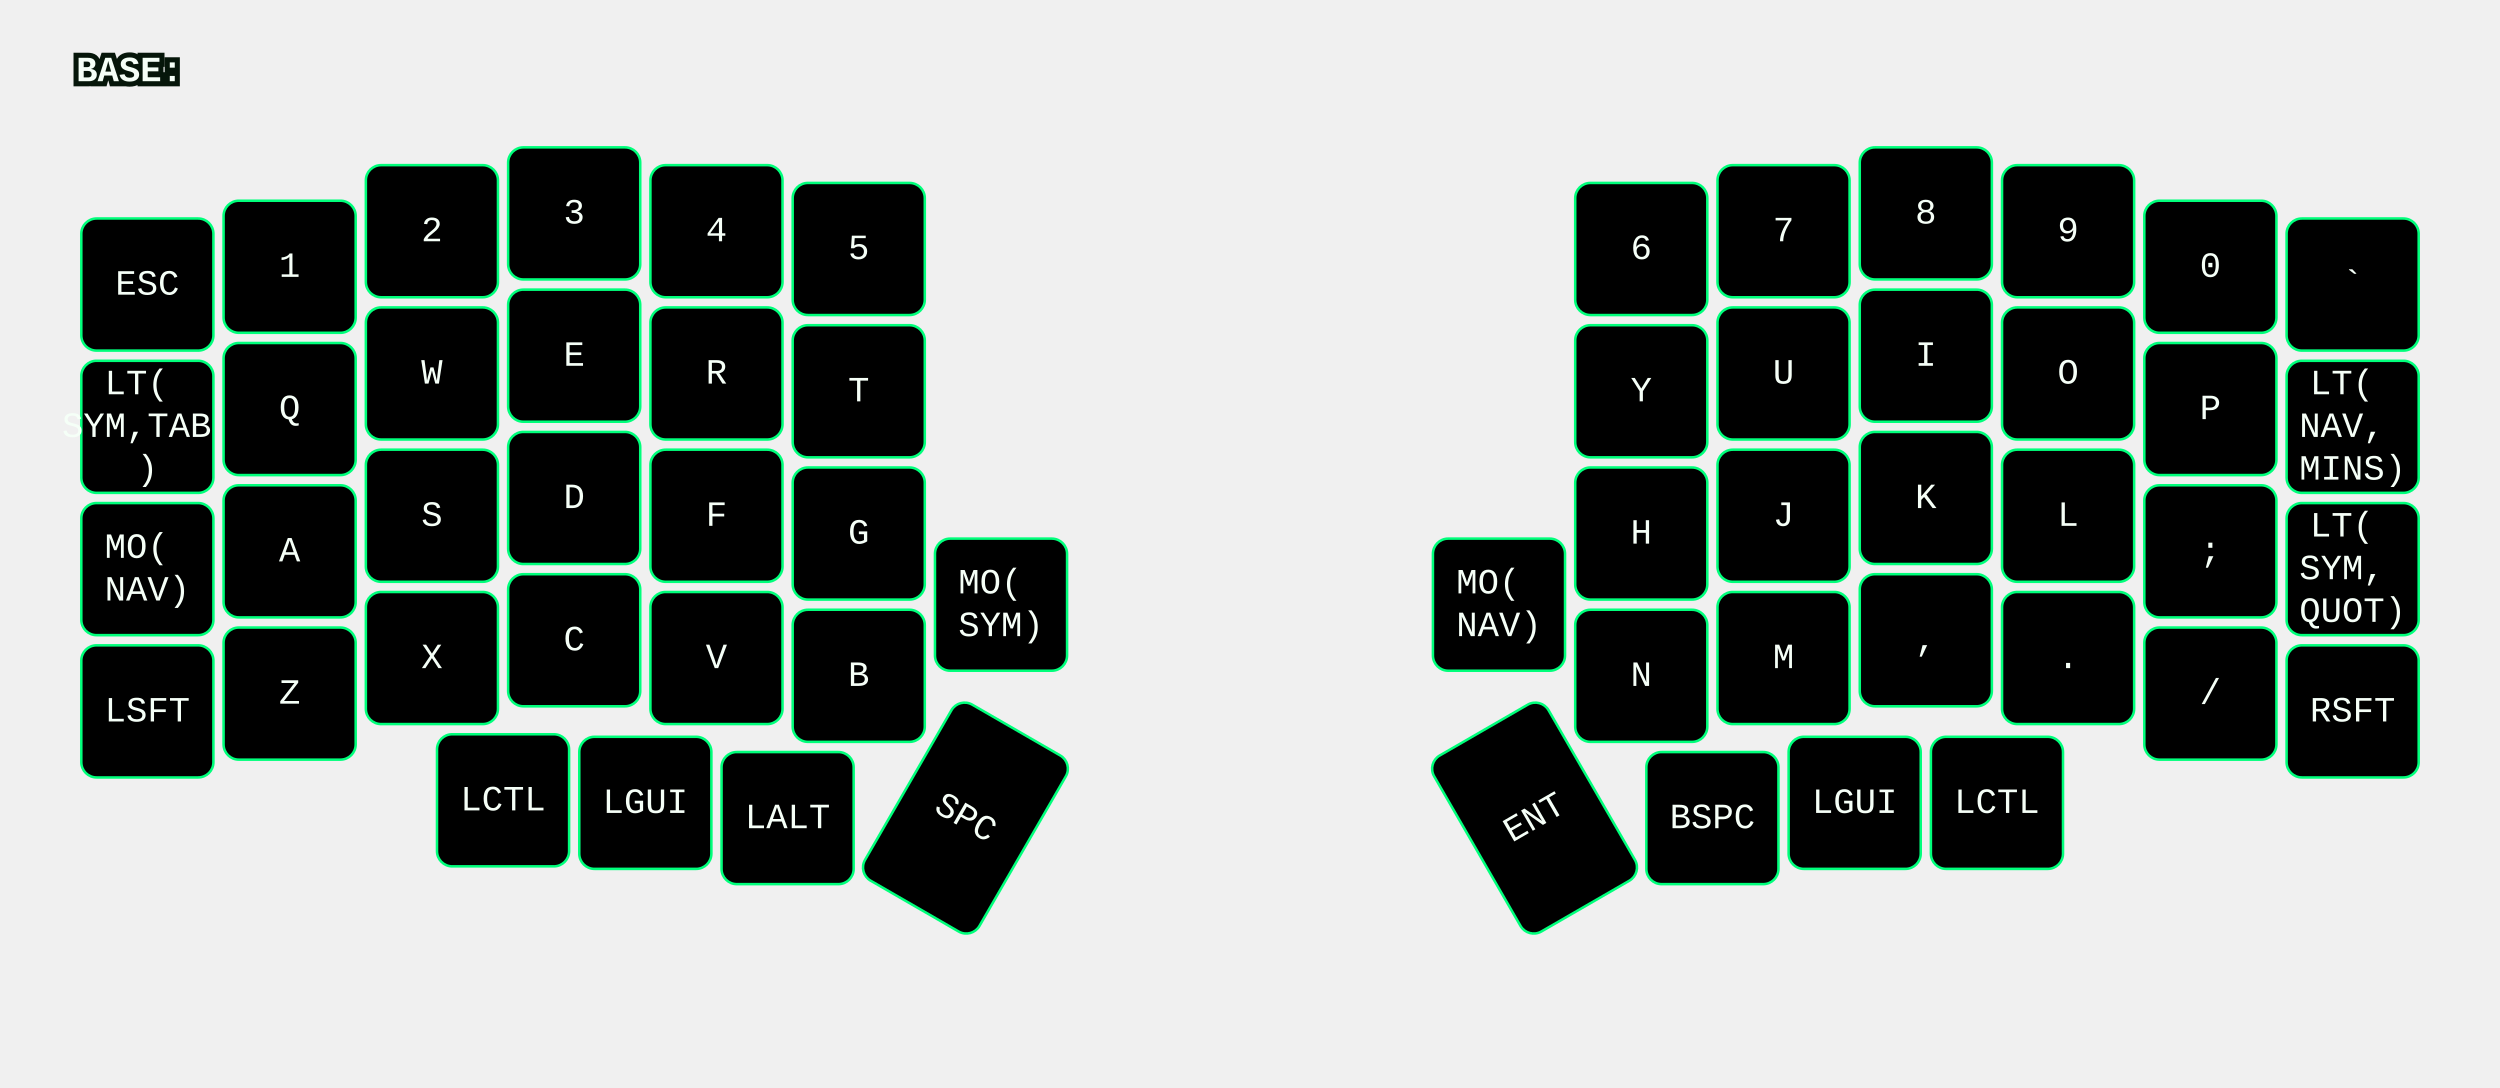
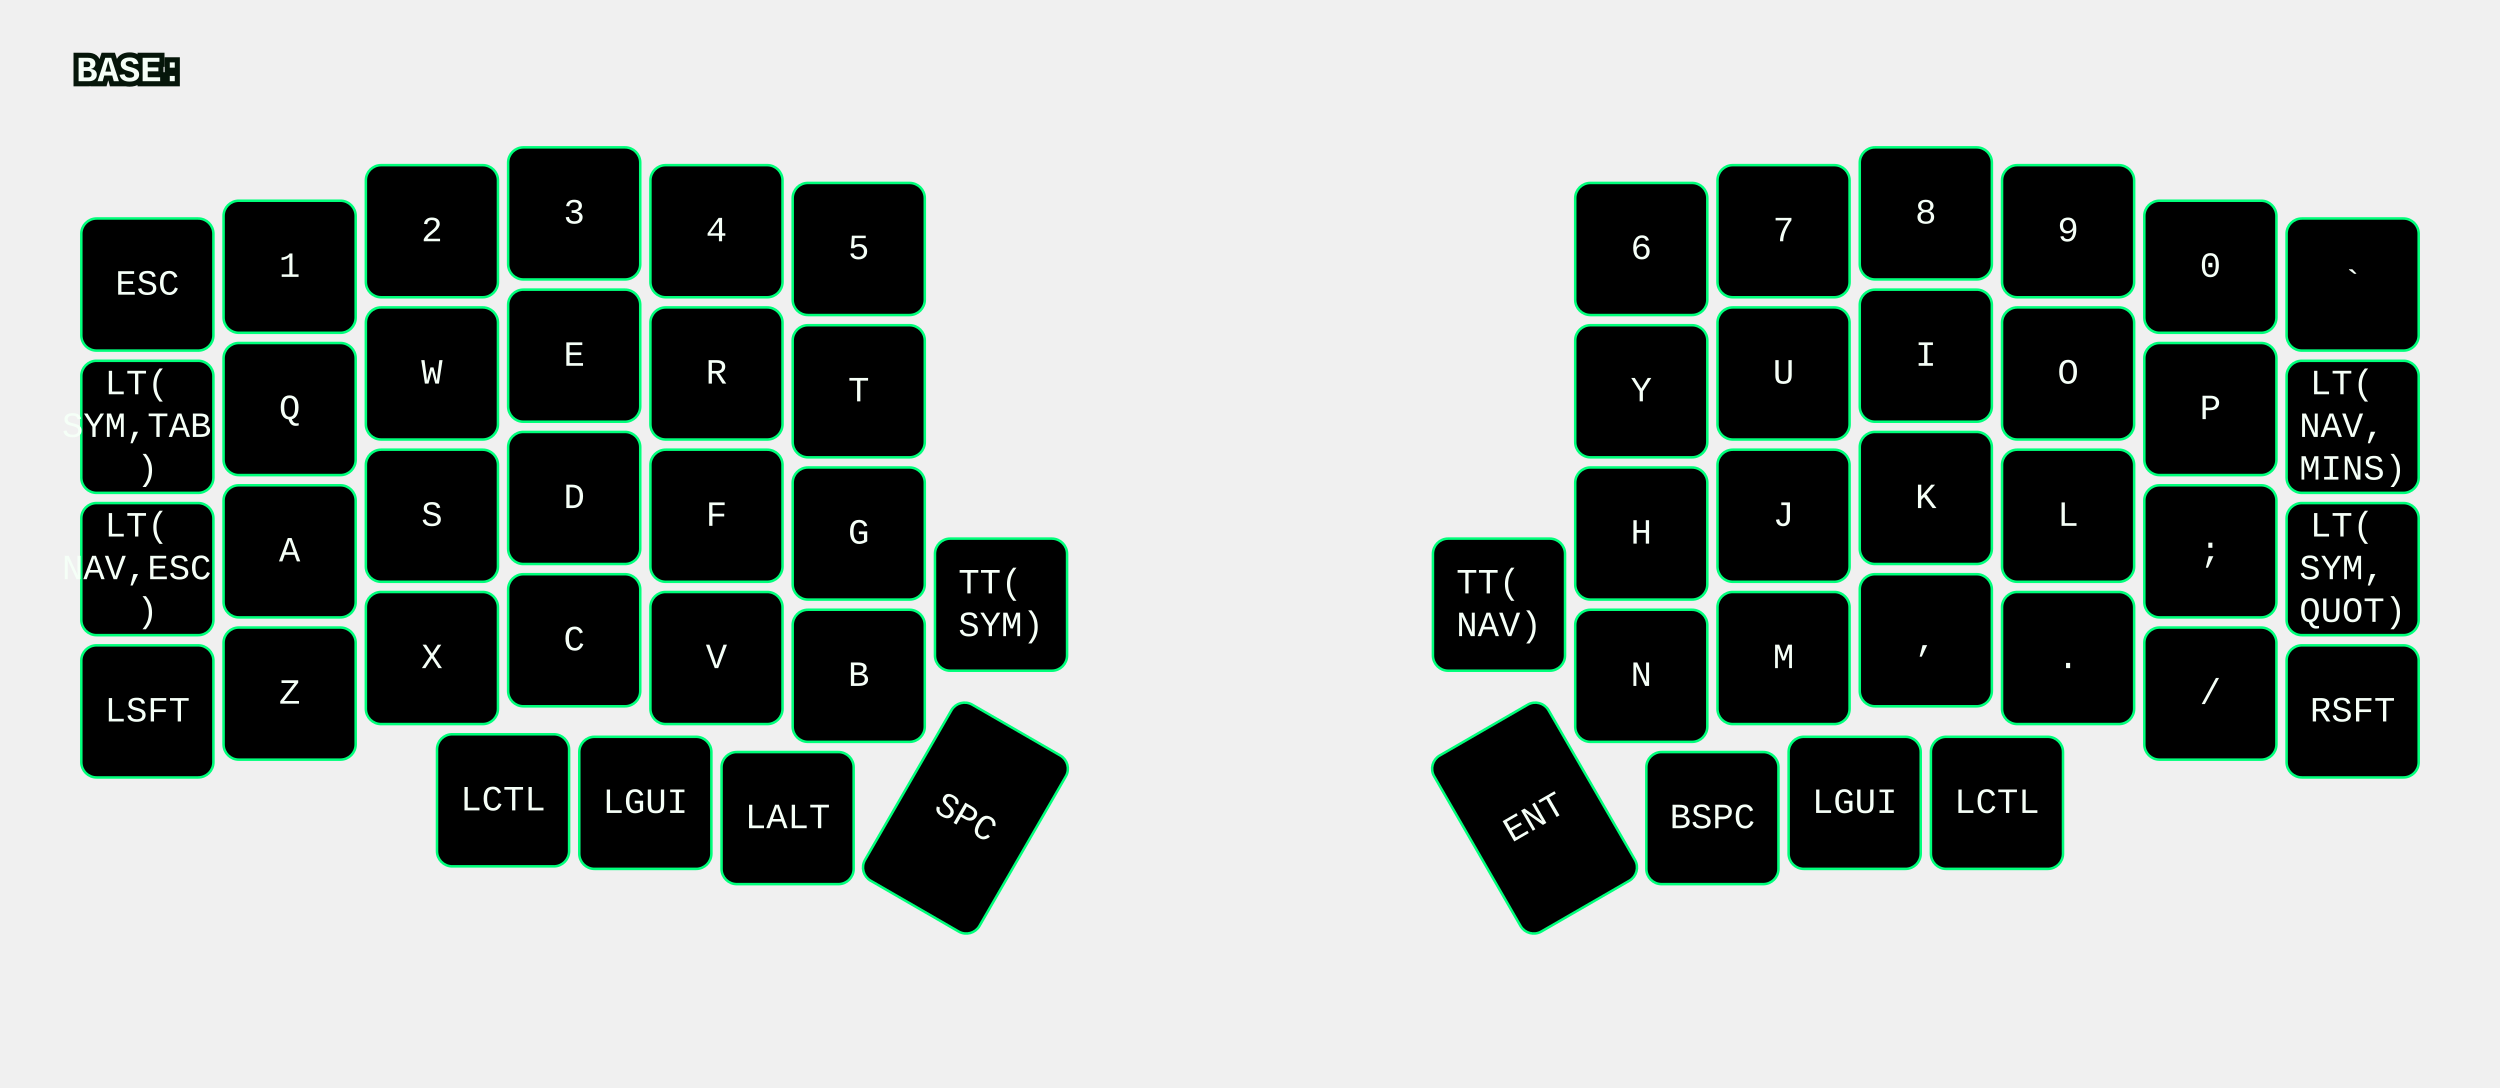
<svg xmlns="http://www.w3.org/2000/svg" width="984" height="428" viewBox="0 0 984 428" class="keymap">
  <style>/* inherit to force styles through use tags */
svg path {
    fill: inherit;
}

/* font and background color specifications */
svg.keymap {
    font-family: SFMono-Regular,Consolas,Liberation Mono,Menlo,monospace;
    font-size: 14px;
    font-kerning: normal;
    text-rendering: optimizeLegibility;
    fill: #24292e;
}

/* default key styling */
rect.key {
    fill: #f6f8fa;
}

rect.key, rect.combo {
    stroke: #c9cccf;
    stroke-width: 1;
}

/* default key side styling, only used is draw_key_sides is set */
rect.side {
    filter: brightness(90%);
}

/* color accent for combo boxes */
rect.combo, rect.combo-separate {
    fill: #cdf;
}

/* color accent for held keys */
rect.held, rect.combo.held {
    fill: #fdd;
}

/* color accent for ghost (optional) keys */
rect.ghost, rect.combo.ghost {
    stroke-dasharray: 4, 4;
    stroke-width: 2;
}

text {
    text-anchor: middle;
    dominant-baseline: middle;
}

/* styling for layer labels */
text.label {
    font-weight: bold;
    text-anchor: start;
    stroke: white;
    stroke-width: 4;
    paint-order: stroke;
}

/* styling for optional footer */
text.footer {
    text-anchor: end;
    dominant-baseline: auto;
    stroke: white;
    stroke-width: 4;
    paint-order: stroke;
}

/* styling for combo tap, and key non-tap label text */
text.combo, text.hold, text.shifted, text.left, text.right {
    font-size: 11px;
}

text.hold {
    text-anchor: middle;
    dominant-baseline: auto;
}

text.shifted {
    text-anchor: middle;
    dominant-baseline: hanging;
}

text.left {
    text-anchor: start;
}

text.right {
    text-anchor: end;
}

text.layer-activator {
    text-decoration: underline;
}

/* styling for hold/shifted label text in combo box */
text.combo.hold, text.combo.shifted, text.combo.left, text.combo.right {
    font-size: 8px;
}

/* lighter symbol for transparent keys */
text.trans {
    fill: #7b7e81;
}

/* styling for combo dendrons */
path.combo {
    stroke-width: 1;
    stroke: gray;
    fill: none;
}

/* Start Tabler Icons Cleanup */
/* cannot use height/width with glyphs */
.icon-tabler &gt; path {
    fill: inherit;
    stroke: inherit;
    stroke-width: 2;
}
/* hide tabler's default box */
.icon-tabler &gt; path[stroke="none"][fill="none"] {
    visibility: hidden;
}
/* End Tabler Icons Cleanup */

svg.keymap { fill: #d1d6db; }
rect.key { fill: #3f4750; }
rect.key, rect.combo { stroke: #60666c; }
rect.combo, rect.combo-separate { fill: #1f3d7a; }
rect.held, rect.combo.held { fill: #854747; }
text.label, text.footer { stroke: black; }
text.trans { fill: #7e8184; }
path.combo { stroke: #7f7f7f; }

svg.keymap {
  background: #06160a;
  fill: #f5fff7;
}
rect.key {
  fill: #000000;
}
rect.key, rect.combo {
  stroke: #00ff7b;
  stroke-width: 1;
}
rect.combo, rect.combo-separate {
  fill: #0d2a18;
}
rect.held, rect.combo.held {
  fill: #133622;
}
text.label, text.footer {
  stroke: #06160a;
}
text.trans {
  fill: #3d5f4b;
}
path.combo {
  stroke: #00ff7b;
}
</style>
  <g transform="translate(30, 0)" class="layer-BASE">
    <text x="0" y="28" class="label" id="BASE">BASE:</text>
    <g transform="translate(0, 56)">
      <g transform="translate(28, 56)" class="key keypos-0">
        <rect rx="6" ry="6" x="-26" y="-26" width="52" height="52" class="key" />
        <text x="0" y="0" class="key tap">ESC</text>
      </g>
      <g transform="translate(84, 49)" class="key keypos-1">
        <rect rx="6" ry="6" x="-26" y="-26" width="52" height="52" class="key" />
        <text x="0" y="0" class="key tap">1</text>
      </g>
      <g transform="translate(140, 35)" class="key keypos-2">
        <rect rx="6" ry="6" x="-26" y="-26" width="52" height="52" class="key" />
        <text x="0" y="0" class="key tap">2</text>
      </g>
      <g transform="translate(196, 28)" class="key keypos-3">
        <rect rx="6" ry="6" x="-26" y="-26" width="52" height="52" class="key" />
        <text x="0" y="0" class="key tap">3</text>
      </g>
      <g transform="translate(252, 35)" class="key keypos-4">
        <rect rx="6" ry="6" x="-26" y="-26" width="52" height="52" class="key" />
        <text x="0" y="0" class="key tap">4</text>
      </g>
      <g transform="translate(308, 42)" class="key keypos-5">
        <rect rx="6" ry="6" x="-26" y="-26" width="52" height="52" class="key" />
        <text x="0" y="0" class="key tap">5</text>
      </g>
      <g transform="translate(616, 42)" class="key keypos-6">
        <rect rx="6" ry="6" x="-26" y="-26" width="52" height="52" class="key" />
        <text x="0" y="0" class="key tap">6</text>
      </g>
      <g transform="translate(672, 35)" class="key keypos-7">
        <rect rx="6" ry="6" x="-26" y="-26" width="52" height="52" class="key" />
        <text x="0" y="0" class="key tap">7</text>
      </g>
      <g transform="translate(728, 28)" class="key keypos-8">
        <rect rx="6" ry="6" x="-26" y="-26" width="52" height="52" class="key" />
        <text x="0" y="0" class="key tap">8</text>
      </g>
      <g transform="translate(784, 35)" class="key keypos-9">
        <rect rx="6" ry="6" x="-26" y="-26" width="52" height="52" class="key" />
        <text x="0" y="0" class="key tap">9</text>
      </g>
      <g transform="translate(840, 49)" class="key keypos-10">
        <rect rx="6" ry="6" x="-26" y="-26" width="52" height="52" class="key" />
        <text x="0" y="0" class="key tap">0</text>
      </g>
      <g transform="translate(896, 56)" class="key keypos-11">
        <rect rx="6" ry="6" x="-26" y="-26" width="52" height="52" class="key" />
        <text x="0" y="0" class="key tap">`</text>
      </g>
      <g transform="translate(28, 112)" class="key keypos-12">
        <rect rx="6" ry="6" x="-26" y="-26" width="52" height="52" class="key" />
        <text x="0" y="0" class="key tap">
          <tspan x="0" dy="-1.2em">LT(</tspan>
          <tspan x="0" dy="1.2em">SYM,TAB</tspan>
          <tspan x="0" dy="1.2em">)</tspan>
        </text>
      </g>
      <g transform="translate(84, 105)" class="key keypos-13">
        <rect rx="6" ry="6" x="-26" y="-26" width="52" height="52" class="key" />
        <text x="0" y="0" class="key tap">Q</text>
      </g>
      <g transform="translate(140, 91)" class="key keypos-14">
        <rect rx="6" ry="6" x="-26" y="-26" width="52" height="52" class="key" />
        <text x="0" y="0" class="key tap">W</text>
      </g>
      <g transform="translate(196, 84)" class="key keypos-15">
        <rect rx="6" ry="6" x="-26" y="-26" width="52" height="52" class="key" />
        <text x="0" y="0" class="key tap">E</text>
      </g>
      <g transform="translate(252, 91)" class="key keypos-16">
        <rect rx="6" ry="6" x="-26" y="-26" width="52" height="52" class="key" />
        <text x="0" y="0" class="key tap">R</text>
      </g>
      <g transform="translate(308, 98)" class="key keypos-17">
        <rect rx="6" ry="6" x="-26" y="-26" width="52" height="52" class="key" />
        <text x="0" y="0" class="key tap">T</text>
      </g>
      <g transform="translate(616, 98)" class="key keypos-18">
        <rect rx="6" ry="6" x="-26" y="-26" width="52" height="52" class="key" />
        <text x="0" y="0" class="key tap">Y</text>
      </g>
      <g transform="translate(672, 91)" class="key keypos-19">
        <rect rx="6" ry="6" x="-26" y="-26" width="52" height="52" class="key" />
        <text x="0" y="0" class="key tap">U</text>
      </g>
      <g transform="translate(728, 84)" class="key keypos-20">
        <rect rx="6" ry="6" x="-26" y="-26" width="52" height="52" class="key" />
        <text x="0" y="0" class="key tap">I</text>
      </g>
      <g transform="translate(784, 91)" class="key keypos-21">
        <rect rx="6" ry="6" x="-26" y="-26" width="52" height="52" class="key" />
        <text x="0" y="0" class="key tap">O</text>
      </g>
      <g transform="translate(840, 105)" class="key keypos-22">
        <rect rx="6" ry="6" x="-26" y="-26" width="52" height="52" class="key" />
        <text x="0" y="0" class="key tap">P</text>
      </g>
      <g transform="translate(896, 112)" class="key keypos-23">
        <rect rx="6" ry="6" x="-26" y="-26" width="52" height="52" class="key" />
        <text x="0" y="0" class="key tap">
          <tspan x="0" dy="-1.2em">LT(</tspan>
          <tspan x="0" dy="1.2em">NAV,</tspan>
          <tspan x="0" dy="1.2em">MINS)</tspan>
        </text>
      </g>
      <g transform="translate(28, 168)" class="key keypos-24">
        <rect rx="6" ry="6" x="-26" y="-26" width="52" height="52" class="key" />
        <text x="0" y="0" class="key tap">
-           <tspan x="0" dy="-0.6em">MO(</tspan>
-           <tspan x="0" dy="1.2em">NAV)</tspan>
+           <tspan x="0" dy="-1.2em">LT(</tspan>
+           <tspan x="0" dy="1.2em">NAV,ESC</tspan>
+           <tspan x="0" dy="1.2em">)</tspan>
        </text>
      </g>
      <g transform="translate(84, 161)" class="key keypos-25">
        <rect rx="6" ry="6" x="-26" y="-26" width="52" height="52" class="key" />
        <text x="0" y="0" class="key tap">A</text>
      </g>
      <g transform="translate(140, 147)" class="key keypos-26">
        <rect rx="6" ry="6" x="-26" y="-26" width="52" height="52" class="key" />
        <text x="0" y="0" class="key tap">S</text>
      </g>
      <g transform="translate(196, 140)" class="key keypos-27">
        <rect rx="6" ry="6" x="-26" y="-26" width="52" height="52" class="key" />
        <text x="0" y="0" class="key tap">D</text>
      </g>
      <g transform="translate(252, 147)" class="key keypos-28">
        <rect rx="6" ry="6" x="-26" y="-26" width="52" height="52" class="key" />
        <text x="0" y="0" class="key tap">F</text>
      </g>
      <g transform="translate(308, 154)" class="key keypos-29">
        <rect rx="6" ry="6" x="-26" y="-26" width="52" height="52" class="key" />
        <text x="0" y="0" class="key tap">G</text>
      </g>
      <g transform="translate(616, 154)" class="key keypos-30">
        <rect rx="6" ry="6" x="-26" y="-26" width="52" height="52" class="key" />
        <text x="0" y="0" class="key tap">H</text>
      </g>
      <g transform="translate(672, 147)" class="key keypos-31">
        <rect rx="6" ry="6" x="-26" y="-26" width="52" height="52" class="key" />
        <text x="0" y="0" class="key tap">J</text>
      </g>
      <g transform="translate(728, 140)" class="key keypos-32">
        <rect rx="6" ry="6" x="-26" y="-26" width="52" height="52" class="key" />
        <text x="0" y="0" class="key tap">K</text>
      </g>
      <g transform="translate(784, 147)" class="key keypos-33">
        <rect rx="6" ry="6" x="-26" y="-26" width="52" height="52" class="key" />
        <text x="0" y="0" class="key tap">L</text>
      </g>
      <g transform="translate(840, 161)" class="key keypos-34">
        <rect rx="6" ry="6" x="-26" y="-26" width="52" height="52" class="key" />
        <text x="0" y="0" class="key tap">;</text>
      </g>
      <g transform="translate(896, 168)" class="key keypos-35">
        <rect rx="6" ry="6" x="-26" y="-26" width="52" height="52" class="key" />
        <text x="0" y="0" class="key tap">
          <tspan x="0" dy="-1.2em">LT(</tspan>
          <tspan x="0" dy="1.2em">SYM,</tspan>
          <tspan x="0" dy="1.2em">QUOT)</tspan>
        </text>
      </g>
      <g transform="translate(28, 224)" class="key keypos-36">
        <rect rx="6" ry="6" x="-26" y="-26" width="52" height="52" class="key" />
        <text x="0" y="0" class="key tap">LSFT</text>
      </g>
      <g transform="translate(84, 217)" class="key keypos-37">
        <rect rx="6" ry="6" x="-26" y="-26" width="52" height="52" class="key" />
        <text x="0" y="0" class="key tap">Z</text>
      </g>
      <g transform="translate(140, 203)" class="key keypos-38">
        <rect rx="6" ry="6" x="-26" y="-26" width="52" height="52" class="key" />
        <text x="0" y="0" class="key tap">X</text>
      </g>
      <g transform="translate(196, 196)" class="key keypos-39">
        <rect rx="6" ry="6" x="-26" y="-26" width="52" height="52" class="key" />
        <text x="0" y="0" class="key tap">C</text>
      </g>
      <g transform="translate(252, 203)" class="key keypos-40">
        <rect rx="6" ry="6" x="-26" y="-26" width="52" height="52" class="key" />
        <text x="0" y="0" class="key tap">V</text>
      </g>
      <g transform="translate(308, 210)" class="key keypos-41">
        <rect rx="6" ry="6" x="-26" y="-26" width="52" height="52" class="key" />
        <text x="0" y="0" class="key tap">B</text>
      </g>
      <g transform="translate(364, 182)" class="key keypos-42">
        <rect rx="6" ry="6" x="-26" y="-26" width="52" height="52" class="key" />
        <text x="0" y="0" class="key tap">
-           <tspan x="0" dy="-0.6em">MO(</tspan>
+           <tspan x="0" dy="-0.6em">TT(</tspan>
          <tspan x="0" dy="1.2em">SYM)</tspan>
        </text>
      </g>
      <g transform="translate(560, 182)" class="key keypos-43">
        <rect rx="6" ry="6" x="-26" y="-26" width="52" height="52" class="key" />
        <text x="0" y="0" class="key tap">
-           <tspan x="0" dy="-0.6em">MO(</tspan>
+           <tspan x="0" dy="-0.6em">TT(</tspan>
          <tspan x="0" dy="1.2em">NAV)</tspan>
        </text>
      </g>
      <g transform="translate(616, 210)" class="key keypos-44">
        <rect rx="6" ry="6" x="-26" y="-26" width="52" height="52" class="key" />
        <text x="0" y="0" class="key tap">N</text>
      </g>
      <g transform="translate(672, 203)" class="key keypos-45">
        <rect rx="6" ry="6" x="-26" y="-26" width="52" height="52" class="key" />
        <text x="0" y="0" class="key tap">M</text>
      </g>
      <g transform="translate(728, 196)" class="key keypos-46">
        <rect rx="6" ry="6" x="-26" y="-26" width="52" height="52" class="key" />
        <text x="0" y="0" class="key tap">,</text>
      </g>
      <g transform="translate(784, 203)" class="key keypos-47">
        <rect rx="6" ry="6" x="-26" y="-26" width="52" height="52" class="key" />
        <text x="0" y="0" class="key tap">.</text>
      </g>
      <g transform="translate(840, 217)" class="key keypos-48">
        <rect rx="6" ry="6" x="-26" y="-26" width="52" height="52" class="key" />
        <text x="0" y="0" class="key tap">/</text>
      </g>
      <g transform="translate(896, 224)" class="key keypos-49">
        <rect rx="6" ry="6" x="-26" y="-26" width="52" height="52" class="key" />
        <text x="0" y="0" class="key tap">RSFT</text>
      </g>
      <g transform="translate(168, 259)" class="key keypos-50">
        <rect rx="6" ry="6" x="-26" y="-26" width="52" height="52" class="key" />
        <text x="0" y="0" class="key tap">LCTL</text>
      </g>
      <g transform="translate(224, 260)" class="key keypos-51">
        <rect rx="6" ry="6" x="-26" y="-26" width="52" height="52" class="key" />
        <text x="0" y="0" class="key tap">LGUI</text>
      </g>
      <g transform="translate(280, 266)" class="key keypos-52">
        <rect rx="6" ry="6" x="-26" y="-26" width="52" height="52" class="key" />
        <text x="0" y="0" class="key tap">LALT</text>
      </g>
      <g transform="translate(350, 266) rotate(30.0)" class="key keypos-53">
        <rect rx="6" ry="6" x="-26" y="-40" width="52" height="80" class="key" />
        <text x="0" y="0" class="key tap">SPC</text>
      </g>
      <g transform="translate(574, 266) rotate(-30.0)" class="key keypos-54">
        <rect rx="6" ry="6" x="-26" y="-40" width="52" height="80" class="key" />
        <text x="0" y="0" class="key tap">ENT</text>
      </g>
      <g transform="translate(644, 266)" class="key keypos-55">
        <rect rx="6" ry="6" x="-26" y="-26" width="52" height="52" class="key" />
        <text x="0" y="0" class="key tap">BSPC</text>
      </g>
      <g transform="translate(700, 260)" class="key keypos-56">
        <rect rx="6" ry="6" x="-26" y="-26" width="52" height="52" class="key" />
        <text x="0" y="0" class="key tap">LGUI</text>
      </g>
      <g transform="translate(756, 260)" class="key keypos-57">
        <rect rx="6" ry="6" x="-26" y="-26" width="52" height="52" class="key" />
        <text x="0" y="0" class="key tap">LCTL</text>
      </g>
    </g>
  </g>
</svg>
